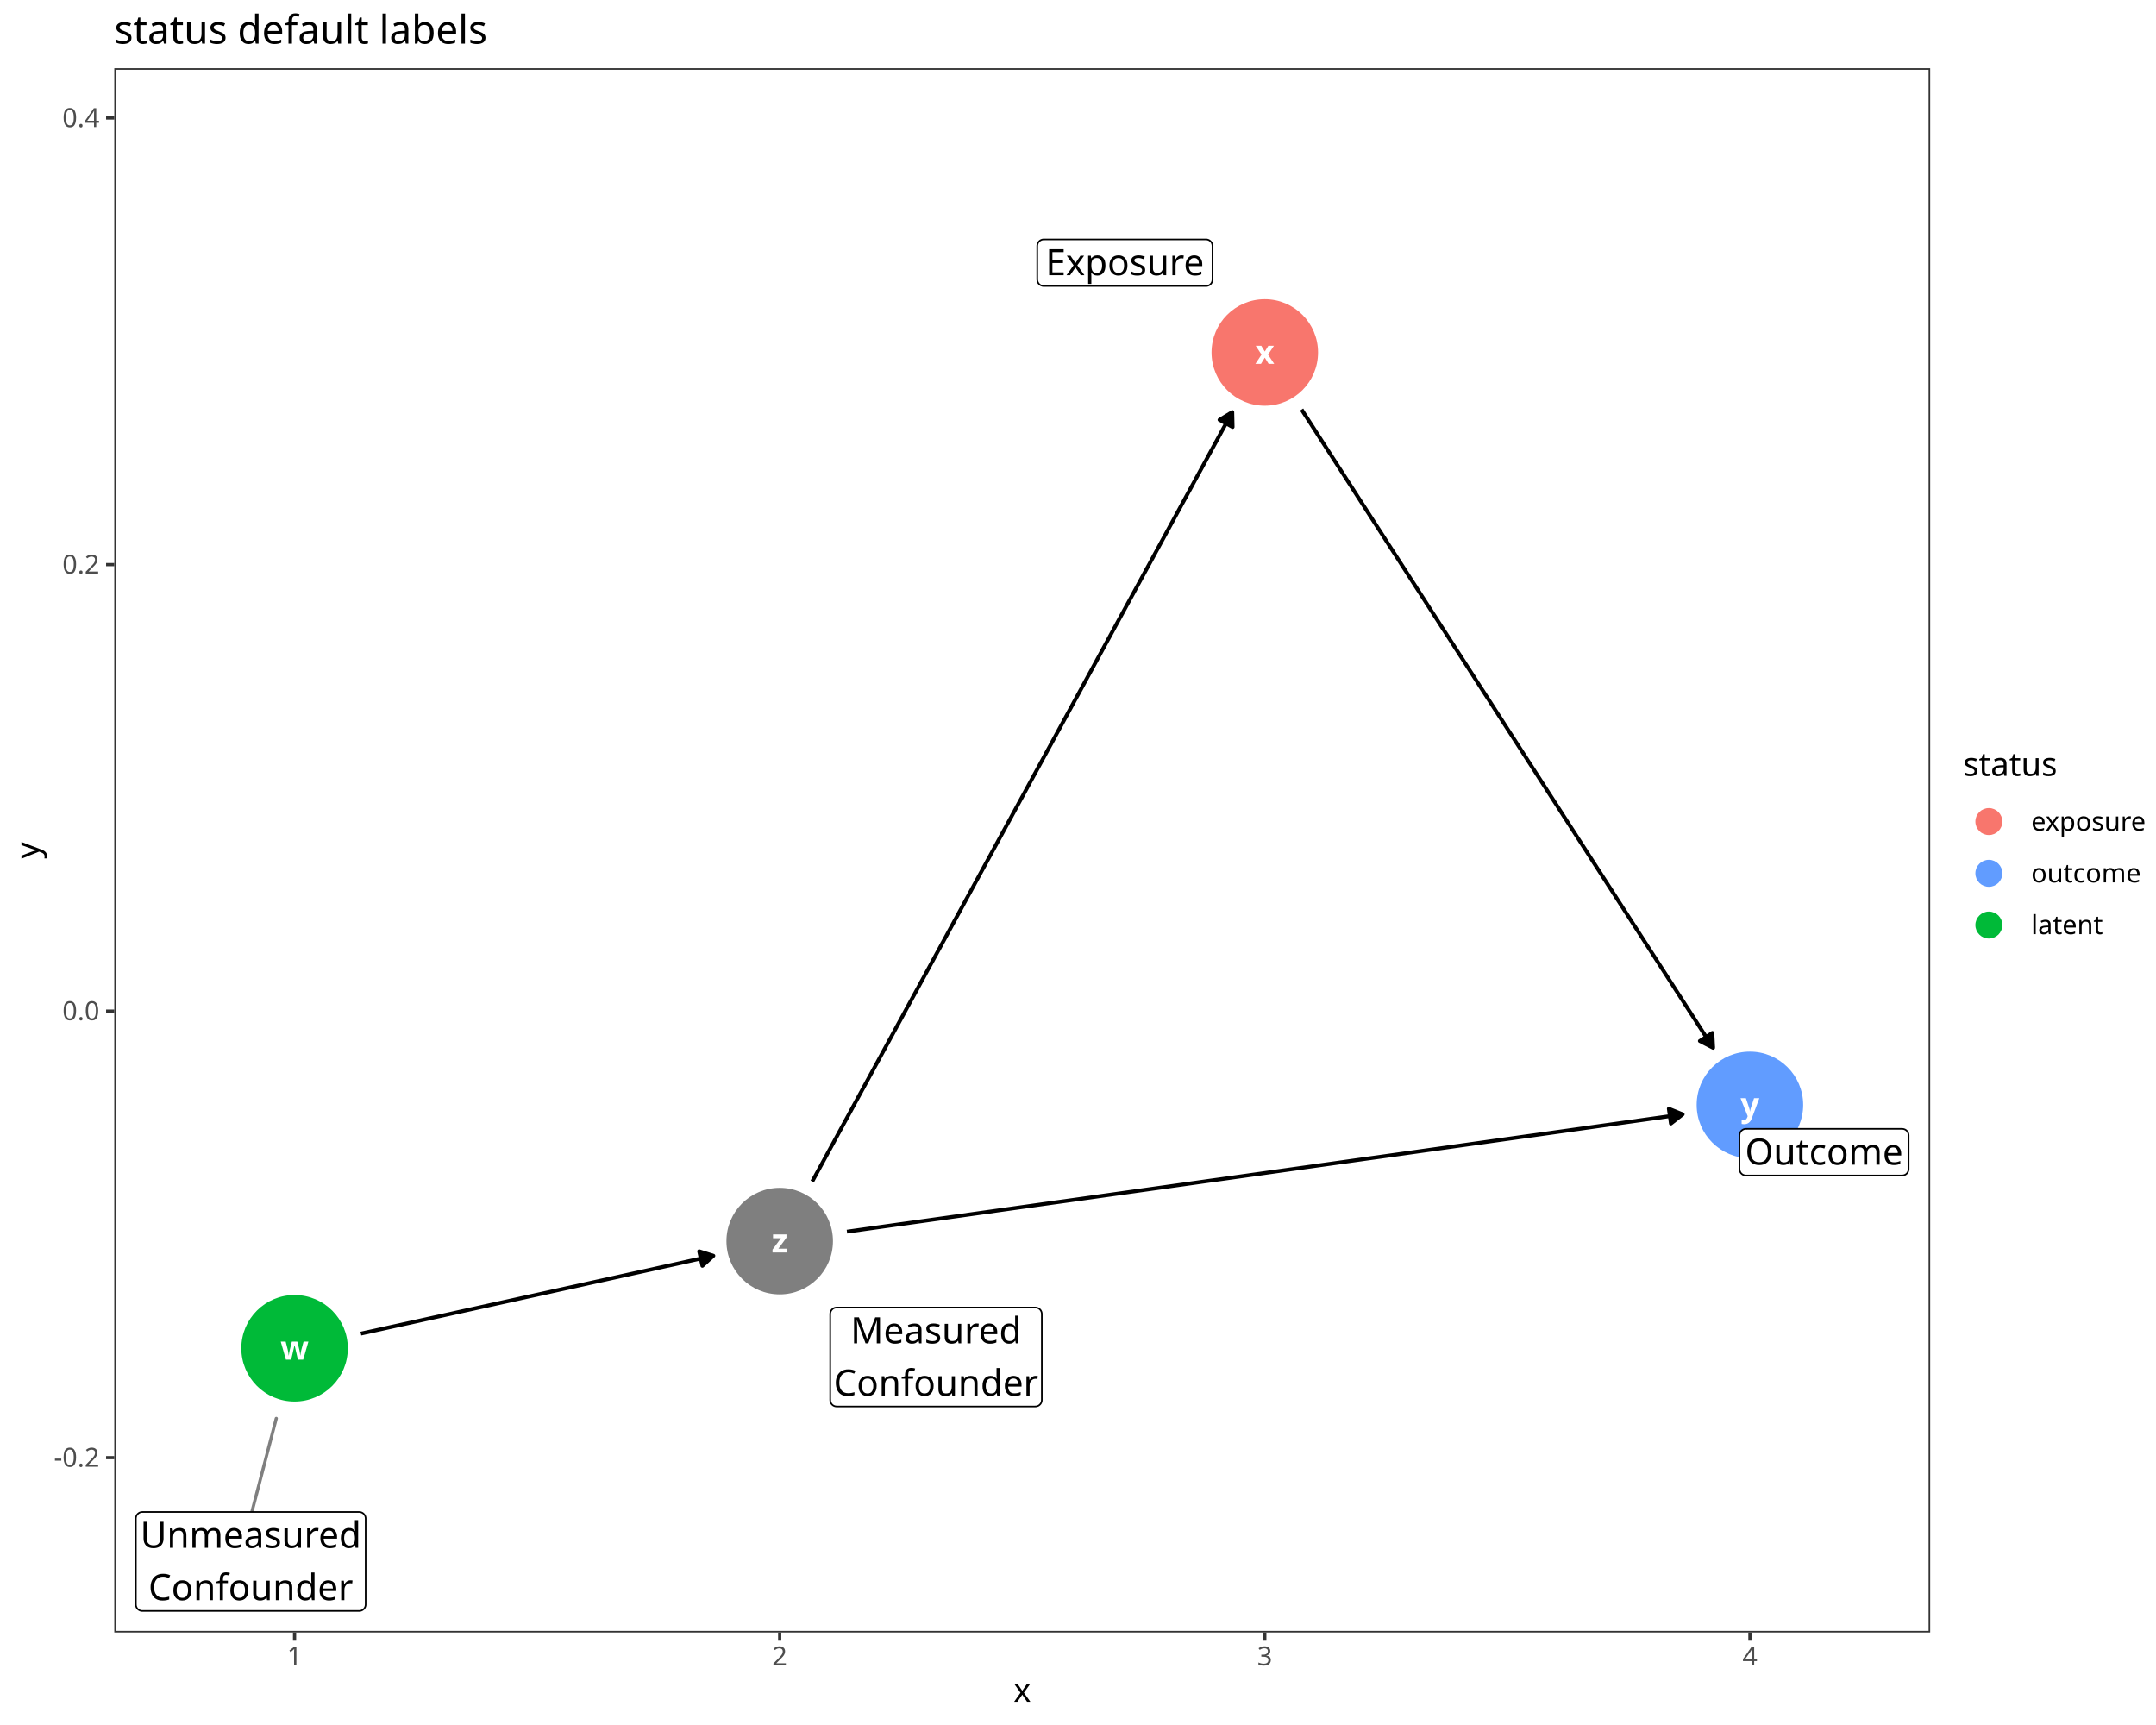
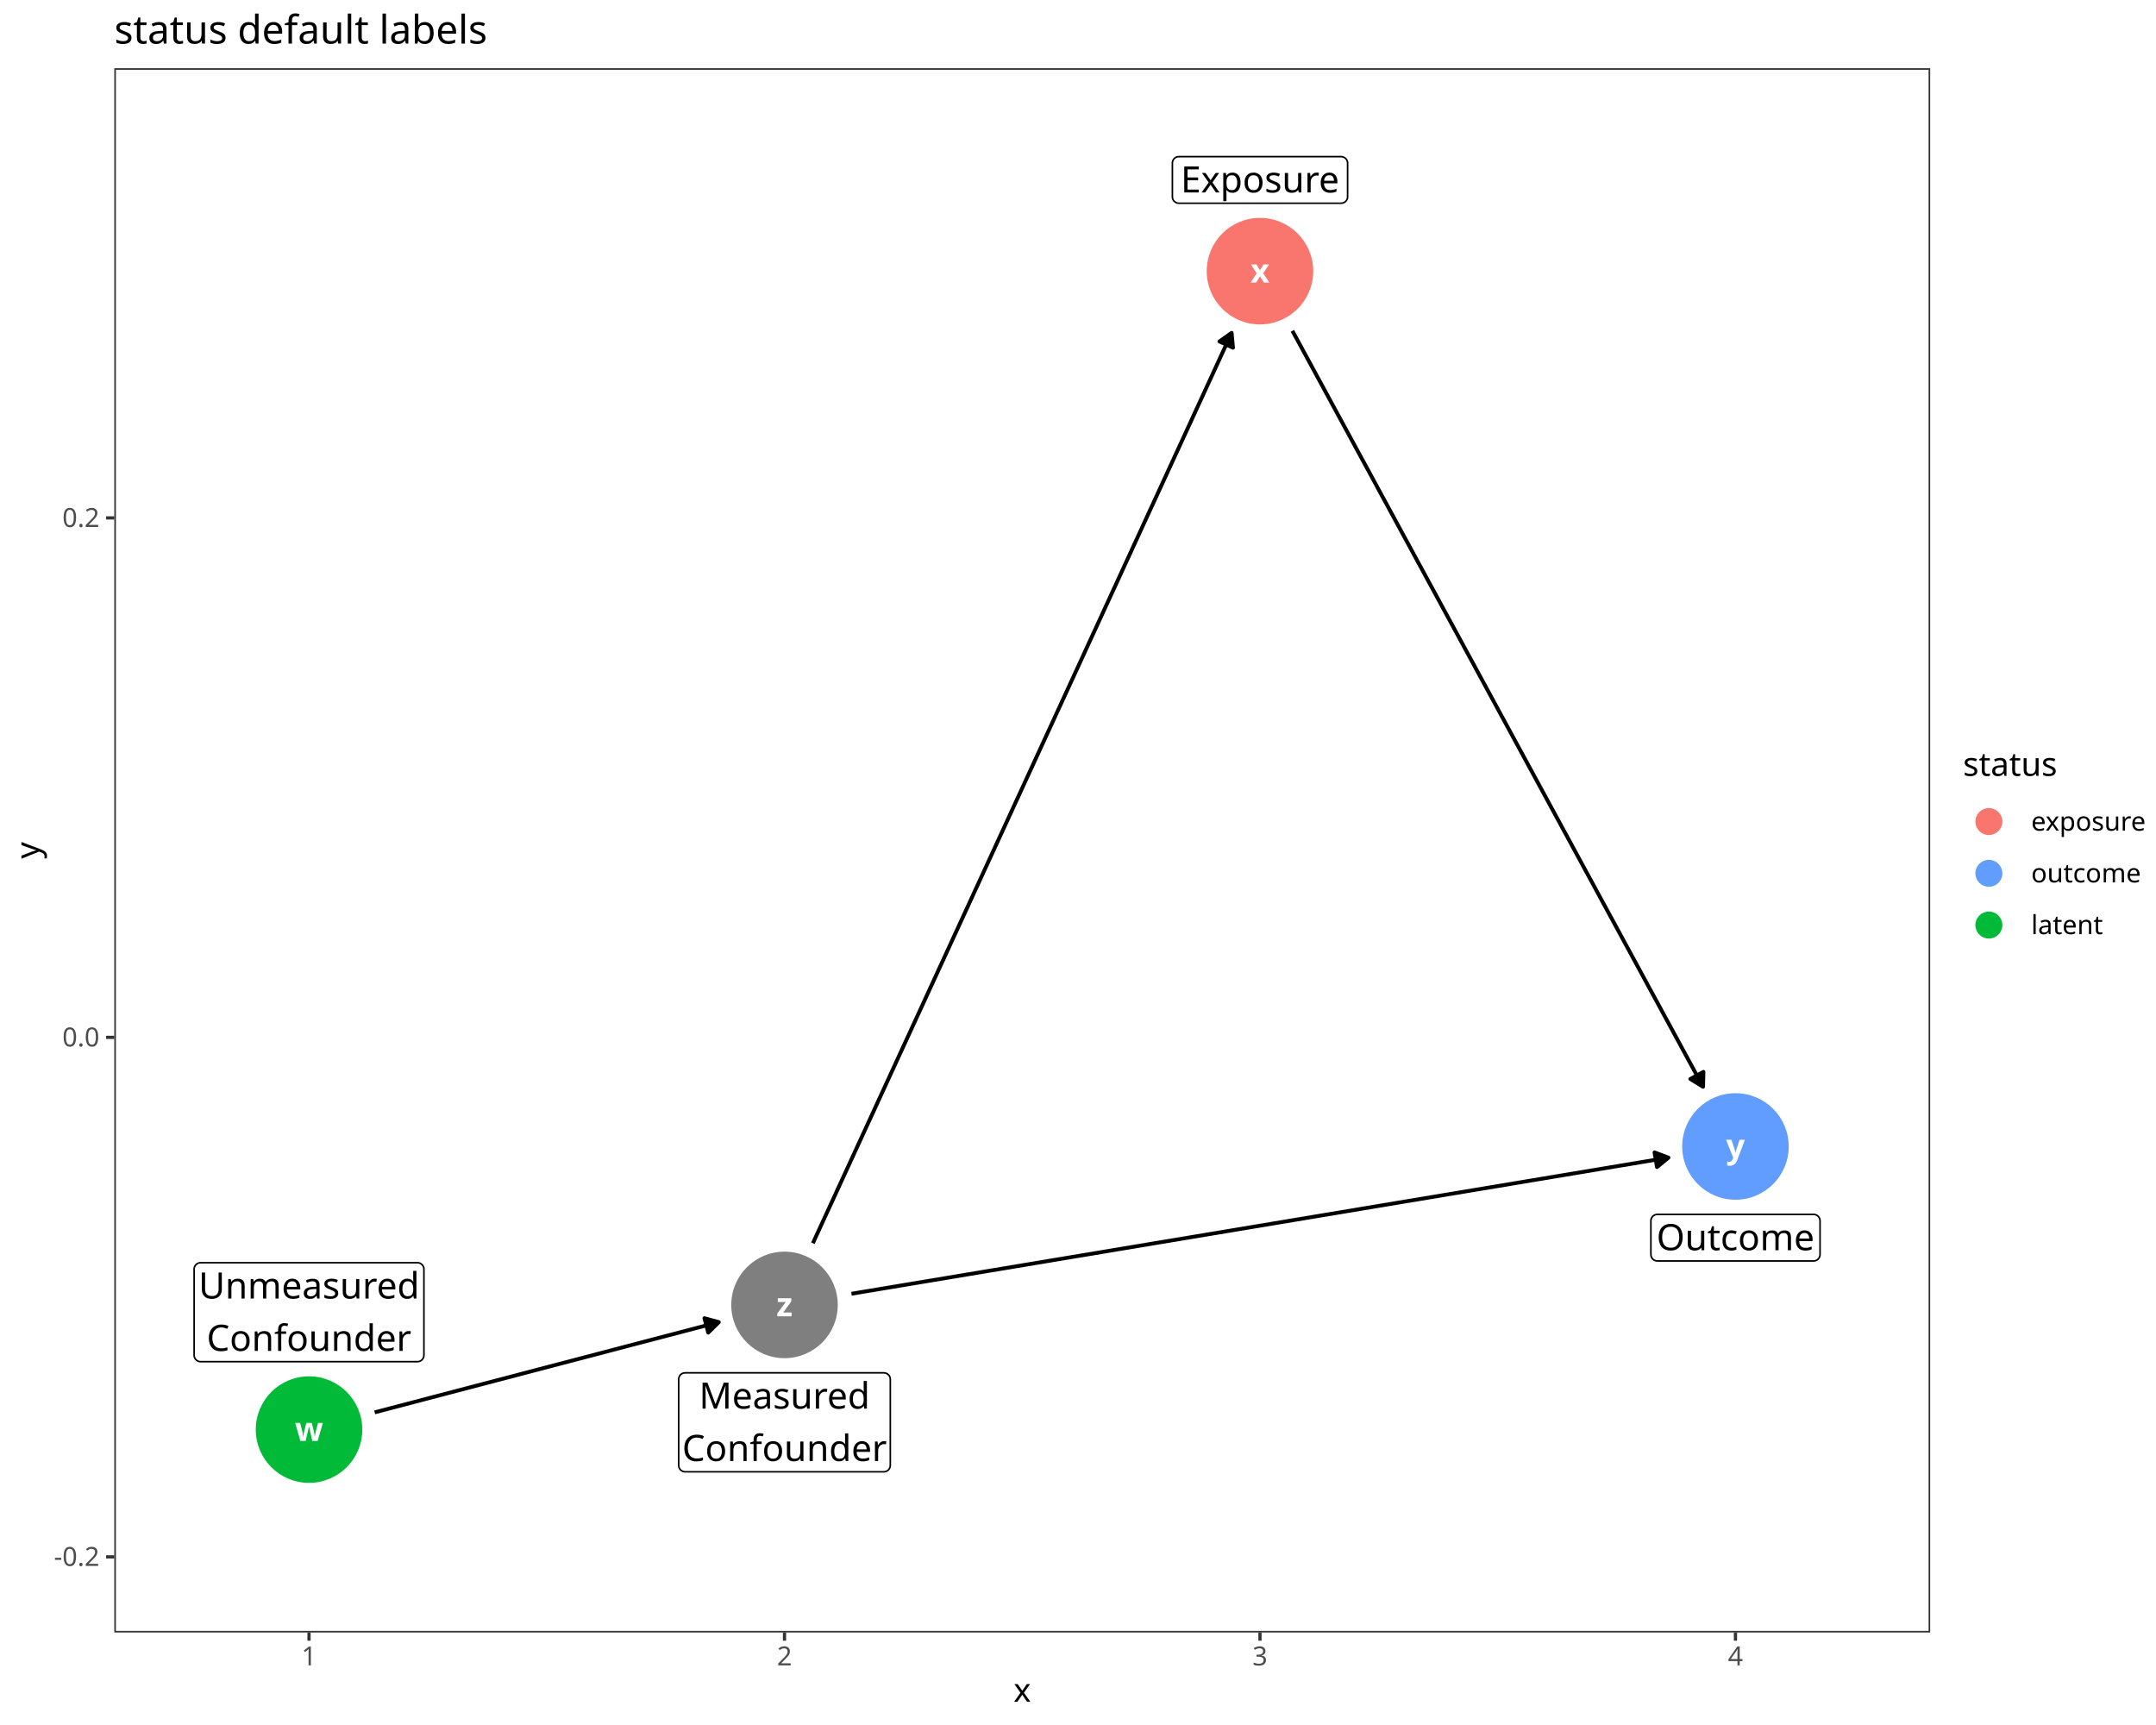
<svg xmlns="http://www.w3.org/2000/svg" class="svglite" data-engine-version="2.0" width="720.00pt" height="576.00pt" viewBox="0 0 720.00 576.00">
  <defs>
    <style type="text/css">
    .svglite line, .svglite polyline, .svglite polygon, .svglite path, .svglite rect, .svglite circle {
      fill: none;
      stroke: #000000;
      stroke-linecap: round;
      stroke-linejoin: round;
      stroke-miterlimit: 10.00;
    }
  </style>
  </defs>
  <rect width="100%" height="100%" style="stroke: none; fill: #FFFFFF;" />
  <defs>
    <clipPath id="cpMC4wMHw3MjAuMDB8MC4wMHw1NzYuMDA=">
      <rect x="0.00" y="0.00" width="720.00" height="576.00" />
    </clipPath>
  </defs>
  <g clip-path="url(#cpMC4wMHw3MjAuMDB8MC4wMHw1NzYuMDA=)">
    <rect x="0.00" y="0.00" width="720.00" height="576.00" style="stroke-width: 1.07; stroke: #FFFFFF; fill: #FFFFFF;" />
  </g>
  <defs>
    <clipPath id="cpMzguMTd8NjQ0LjU5fDIyLjc4fDU0NS4xMQ==">
      <rect x="38.17" y="22.78" width="606.42" height="522.33" />
    </clipPath>
  </defs>
  <g clip-path="url(#cpMzguMTd8NjQ0LjU5fDIyLjc4fDU0NS4xMQ==)">
    <rect x="38.17" y="22.78" width="606.42" height="522.33" style="stroke-width: 1.07; stroke: none; fill: #FFFFFF;" />
-     <circle cx="98.37" cy="450.20" r="17.43" style="stroke-width: 0.71; stroke: #00BA38; fill: #00BA38;" />
-     <circle cx="422.38" cy="117.69" r="17.43" style="stroke-width: 0.71; stroke: #F8766D; fill: #F8766D;" />
-     <circle cx="584.39" cy="368.94" r="17.43" style="stroke-width: 0.71; stroke: #619CFF; fill: #619CFF;" />
-     <circle cx="260.38" cy="414.42" r="17.43" style="stroke-width: 0.71; stroke: #7F7F7F; fill: #7F7F7F;" />
-     <polyline points="120.52,445.31 121.28,445.14 122.92,444.78 124.56,444.42 126.19,444.06 127.83,443.70 129.47,443.33 131.10,442.97 132.74,442.61 134.37,442.25 136.01,441.89 137.65,441.53 139.28,441.17 140.92,440.80 142.56,440.44 144.19,440.08 145.83,439.72 147.47,439.36 149.10,439.00 150.74,438.64 152.37,438.27 154.01,437.91 155.65,437.55 157.28,437.19 158.92,436.83 160.56,436.47 162.19,436.11 163.83,435.74 165.47,435.38 167.10,435.02 168.74,434.66 170.38,434.30 172.01,433.94 173.65,433.57 175.28,433.21 176.92,432.85 178.56,432.49 180.19,432.13 181.83,431.77 183.47,431.41 185.10,431.04 186.74,430.68 188.38,430.32 190.01,429.96 191.65,429.60 193.29,429.24 194.92,428.88 196.56,428.51 198.19,428.15 199.83,427.79 201.47,427.43 203.10,427.07 204.74,426.71 206.38,426.35 208.01,425.98 209.65,425.62 211.29,425.26 212.92,424.90 214.56,424.54 216.19,424.18 217.83,423.82 219.47,423.45 221.10,423.09 222.74,422.73 224.38,422.37 226.01,422.01 227.65,421.65 229.29,421.28 230.92,420.92 232.56,420.56 234.20,420.20 235.83,419.84 237.47,419.48 238.23,419.31 " style="stroke-width: 1.28; stroke-linecap: butt;" />
-     <polygon points="234.56,422.67 238.23,419.31 233.49,417.81 " style="stroke-width: 1.28; stroke-linecap: butt; fill: #000000;" />
-     <polyline points="434.67,136.75 435.47,138.00 437.11,140.53 438.75,143.07 440.38,145.61 442.02,148.15 443.66,150.69 445.29,153.22 446.93,155.76 448.57,158.30 450.20,160.84 451.84,163.37 453.47,165.91 455.11,168.45 456.75,170.99 458.38,173.53 460.02,176.06 461.66,178.60 463.29,181.14 464.93,183.68 466.57,186.21 468.20,188.75 469.84,191.29 471.47,193.83 473.11,196.37 474.75,198.90 476.38,201.44 478.02,203.98 479.66,206.52 481.29,209.06 482.93,211.59 484.57,214.13 486.20,216.67 487.84,219.21 489.48,221.74 491.11,224.28 492.75,226.82 494.38,229.36 496.02,231.90 497.66,234.43 499.29,236.97 500.93,239.51 502.57,242.05 504.20,244.59 505.84,247.12 507.48,249.66 509.11,252.20 510.75,254.74 512.39,257.27 514.02,259.81 515.66,262.35 517.29,264.89 518.93,267.43 520.57,269.96 522.20,272.50 523.84,275.04 525.48,277.58 527.11,280.11 528.75,282.65 530.39,285.19 532.02,287.73 533.66,290.27 535.29,292.80 536.93,295.34 538.57,297.88 540.20,300.42 541.84,302.96 543.48,305.49 545.11,308.03 546.75,310.57 548.39,313.11 550.02,315.64 551.66,318.18 553.30,320.72 554.93,323.26 556.57,325.80 558.20,328.33 559.84,330.87 561.48,333.41 563.11,335.95 564.75,338.49 566.39,341.02 568.02,343.56 569.66,346.10 571.30,348.64 572.10,349.88 " style="stroke-width: 1.28; stroke-linecap: butt;" />
-     <polygon points="567.67,347.60 572.10,349.88 571.85,344.91 " style="stroke-width: 1.28; stroke-linecap: butt; fill: #000000;" />
-     <polyline points="271.25,394.51 271.83,393.44 273.47,390.44 275.11,387.44 276.74,384.44 278.38,381.45 280.01,378.45 281.65,375.45 283.29,372.46 284.92,369.46 286.56,366.46 288.20,363.46 289.83,360.47 291.47,357.47 293.11,354.47 294.74,351.48 296.38,348.48 298.02,345.48 299.65,342.48 301.29,339.49 302.92,336.49 304.56,333.49 306.20,330.50 307.83,327.50 309.47,324.50 311.11,321.50 312.74,318.51 314.38,315.51 316.02,312.51 317.65,309.51 319.29,306.52 320.93,303.52 322.56,300.52 324.20,297.53 325.83,294.53 327.47,291.53 329.11,288.53 330.74,285.54 332.38,282.54 334.02,279.54 335.65,276.55 337.29,273.55 338.93,270.55 340.56,267.55 342.20,264.56 343.83,261.56 345.47,258.56 347.11,255.56 348.74,252.57 350.38,249.57 352.02,246.57 353.65,243.58 355.29,240.58 356.93,237.58 358.56,234.58 360.20,231.59 361.84,228.59 363.47,225.59 365.11,222.60 366.74,219.60 368.38,216.60 370.02,213.60 371.65,210.61 373.29,207.61 374.93,204.61 376.56,201.62 378.20,198.62 379.84,195.62 381.47,192.62 383.11,189.63 384.75,186.63 386.38,183.63 388.02,180.63 389.65,177.64 391.29,174.64 392.93,171.64 394.56,168.65 396.20,165.65 397.84,162.65 399.47,159.65 401.11,156.66 402.75,153.66 404.38,150.66 406.02,147.67 407.65,144.67 409.29,141.67 410.93,138.67 411.52,137.60 " style="stroke-width: 1.28; stroke-linecap: butt;" />
-     <polygon points="411.63,142.58 411.52,137.60 407.26,140.19 " style="stroke-width: 1.28; stroke-linecap: butt; fill: #000000;" />
-     <polyline points="282.84,411.26 283.29,411.20 286.56,410.74 289.83,410.28 293.11,409.82 296.38,409.36 299.65,408.90 302.92,408.45 306.20,407.99 309.47,407.53 312.74,407.07 316.02,406.61 319.29,406.15 322.56,405.69 325.83,405.23 329.11,404.77 332.38,404.31 335.65,403.85 338.93,403.39 342.20,402.93 345.47,402.47 348.74,402.01 352.02,401.55 355.29,401.10 358.56,400.64 361.84,400.18 365.11,399.72 368.38,399.26 371.65,398.80 374.93,398.34 378.20,397.88 381.47,397.42 384.75,396.96 388.02,396.50 391.29,396.04 394.56,395.58 397.84,395.12 401.11,394.66 404.38,394.20 407.65,393.75 410.93,393.29 414.20,392.83 417.47,392.37 420.75,391.91 424.02,391.45 427.29,390.99 430.56,390.53 433.84,390.07 437.11,389.61 440.38,389.15 443.66,388.69 446.93,388.23 450.20,387.77 453.47,387.31 456.75,386.85 460.02,386.40 463.29,385.94 466.57,385.48 469.84,385.02 473.11,384.56 476.38,384.10 479.66,383.64 482.93,383.18 486.20,382.72 489.48,382.26 492.75,381.80 496.02,381.34 499.29,380.88 502.57,380.42 505.84,379.96 509.11,379.50 512.39,379.05 515.66,378.59 518.93,378.13 522.20,377.67 525.48,377.21 528.75,376.75 532.02,376.29 535.29,375.83 538.57,375.37 541.84,374.91 545.11,374.45 548.39,373.99 551.66,373.53 554.93,373.07 558.20,372.61 561.48,372.15 561.93,372.09 " style="stroke-width: 1.28; stroke-linecap: butt;" />
-     <polygon points="558.00,375.16 561.93,372.09 557.31,370.22 " style="stroke-width: 1.28; stroke-linecap: butt; fill: #000000;" />
-     <text x="98.37" y="454.00" text-anchor="middle" style="font-size: 11.04px; font-weight: bold; fill: #FFFFFF; font-family: sans;" textLength="7.98px" lengthAdjust="spacingAndGlyphs">w</text>
-     <text x="422.38" y="121.49" text-anchor="middle" style="font-size: 11.04px; font-weight: bold; fill: #FFFFFF; font-family: sans;" textLength="5.52px" lengthAdjust="spacingAndGlyphs">x</text>
-     <text x="584.39" y="372.74" text-anchor="middle" style="font-size: 11.04px; font-weight: bold; fill: #FFFFFF; font-family: sans;" textLength="5.52px" lengthAdjust="spacingAndGlyphs">y</text>
-     <text x="260.38" y="418.22" text-anchor="middle" style="font-size: 11.04px; font-weight: bold; fill: #FFFFFF; font-family: sans;" textLength="5.52px" lengthAdjust="spacingAndGlyphs">z</text>
-     <line x1="84.11" y1="504.87" x2="92.26" y2="473.63" style="stroke-width: 1.07; stroke: #7F7F7F;" />
-     <polygon points="47.53,537.91 119.95,537.91 119.86,537.91 120.21,537.90 120.55,537.83 120.87,537.70 121.17,537.53 121.44,537.31 121.67,537.05 121.86,536.76 122.00,536.44 122.08,536.10 122.11,535.75 122.11,535.75 122.11,507.03 122.11,507.03 122.08,506.68 122.00,506.34 121.86,506.02 121.67,505.73 121.44,505.47 121.17,505.25 120.87,505.08 120.55,504.95 120.21,504.88 119.95,504.87 47.53,504.87 47.79,504.88 47.44,504.87 47.10,504.91 46.76,505.01 46.45,505.16 46.16,505.36 45.91,505.60 45.70,505.87 45.54,506.18 45.43,506.51 45.38,506.85 45.37,507.03 45.37,535.75 45.38,535.58 45.38,535.93 45.43,536.27 45.54,536.60 45.70,536.91 45.91,537.18 46.16,537.43 46.45,537.62 46.76,537.77 47.10,537.87 47.44,537.91 " style="stroke-width: 0.53; fill: #FFFFFF;" />
-     <text x="83.74" y="516.83" text-anchor="middle" style="font-size: 12.14px; font-family: sans;" textLength="69.54px" lengthAdjust="spacingAndGlyphs">Unmeasured</text>
-     <text x="83.74" y="534.31" text-anchor="middle" style="font-size: 12.14px; font-family: sans;" textLength="63.47px" lengthAdjust="spacingAndGlyphs">Confounder</text>
-     <polygon points="348.55,95.49 402.75,95.49 402.66,95.49 403.01,95.48 403.35,95.41 403.68,95.29 403.98,95.11 404.25,94.89 404.48,94.63 404.66,94.34 404.80,94.02 404.88,93.68 404.91,93.33 404.91,93.33 404.91,82.10 404.91,82.10 404.88,81.75 404.80,81.41 404.66,81.09 404.48,80.80 404.25,80.54 403.98,80.32 403.68,80.14 403.35,80.02 403.01,79.95 402.75,79.94 348.55,79.94 348.81,79.95 348.47,79.94 348.12,79.98 347.79,80.08 347.47,80.23 347.19,80.42 346.94,80.66 346.73,80.94 346.57,81.25 346.46,81.58 346.40,81.92 346.39,82.10 346.39,93.33 346.40,93.16 346.40,93.51 346.46,93.85 346.57,94.18 346.73,94.49 346.94,94.77 347.19,95.01 347.47,95.20 347.79,95.35 348.12,95.45 348.47,95.49 " style="stroke-width: 0.53; fill: #FFFFFF;" />
-     <text x="375.65" y="91.89" text-anchor="middle" style="font-size: 12.14px; font-family: sans;" textLength="51.32px" lengthAdjust="spacingAndGlyphs">Exposure</text>
-     <polygon points="583.07,392.50 635.23,392.50 635.14,392.50 635.49,392.48 635.83,392.41 636.16,392.29 636.46,392.12 636.73,391.90 636.96,391.64 637.14,391.34 637.28,391.02 637.36,390.68 637.39,390.34 637.39,390.34 637.39,379.10 637.39,379.10 637.36,378.75 637.28,378.42 637.14,378.10 636.96,377.80 636.73,377.54 636.46,377.32 636.16,377.15 635.83,377.03 635.49,376.96 635.23,376.94 583.07,376.94 583.33,376.96 582.98,376.94 582.64,376.98 582.30,377.08 581.99,377.23 581.70,377.43 581.45,377.67 581.24,377.95 581.08,378.25 580.97,378.58 580.92,378.93 580.91,379.10 580.91,390.34 580.92,390.16 580.92,390.51 580.97,390.85 581.08,391.18 581.24,391.49 581.45,391.77 581.70,392.01 581.99,392.21 582.30,392.36 582.64,392.45 582.98,392.50 " style="stroke-width: 0.53; fill: #FFFFFF;" />
-     <text x="609.15" y="388.90" text-anchor="middle" style="font-size: 12.14px; font-family: sans;" textLength="49.28px" lengthAdjust="spacingAndGlyphs">Outcome</text>
-     <polygon points="279.41,469.64 345.76,469.64 345.67,469.63 346.02,469.62 346.36,469.55 346.68,469.43 346.99,469.25 347.25,469.03 347.49,468.77 347.67,468.48 347.81,468.16 347.89,467.82 347.92,467.48 347.92,467.48 347.92,438.75 347.92,438.75 347.89,438.41 347.81,438.07 347.67,437.75 347.49,437.45 347.25,437.19 346.99,436.97 346.68,436.80 346.36,436.68 346.02,436.61 345.76,436.59 279.41,436.59 279.67,436.61 279.32,436.59 278.98,436.64 278.64,436.73 278.33,436.88 278.04,437.08 277.79,437.32 277.58,437.60 277.42,437.91 277.31,438.24 277.26,438.58 277.25,438.75 277.25,467.48 277.26,467.30 277.26,467.65 277.31,467.99 277.42,468.32 277.58,468.63 277.79,468.91 278.04,469.15 278.33,469.35 278.64,469.50 278.98,469.59 279.32,469.63 " style="stroke-width: 0.53; fill: #FFFFFF;" />
-     <text x="312.58" y="448.55" text-anchor="middle" style="font-size: 12.14px; font-family: sans;" textLength="54.01px" lengthAdjust="spacingAndGlyphs">Measured</text>
-     <text x="312.58" y="466.04" text-anchor="middle" style="font-size: 12.14px; font-family: sans;" textLength="63.47px" lengthAdjust="spacingAndGlyphs">Confounder</text>
+     <circle cx="103.20" cy="477.36" r="17.43" style="stroke-width: 0.71; stroke: #00BA38; fill: #00BA38;" />
+     <circle cx="420.77" cy="90.54" r="17.43" style="stroke-width: 0.71; stroke: #F8766D; fill: #F8766D;" />
+     <circle cx="579.56" cy="382.82" r="17.43" style="stroke-width: 0.71; stroke: #619CFF; fill: #619CFF;" />
+     <circle cx="261.99" cy="435.73" r="17.43" style="stroke-width: 0.71; stroke: #7F7F7F; fill: #7F7F7F;" />
+     <polyline points="125.13,471.61 125.65,471.47 127.26,471.05 128.86,470.63 130.46,470.21 132.07,469.79 133.67,469.37 135.28,468.95 136.88,468.53 138.48,468.11 140.09,467.69 141.69,467.26 143.30,466.84 144.90,466.42 146.50,466.00 148.11,465.58 149.71,465.16 151.31,464.74 152.92,464.32 154.52,463.90 156.13,463.48 157.73,463.06 159.33,462.64 160.94,462.22 162.54,461.80 164.15,461.38 165.75,460.96 167.35,460.54 168.96,460.12 170.56,459.70 172.17,459.28 173.77,458.85 175.37,458.43 176.98,458.01 178.58,457.59 180.19,457.17 181.79,456.75 183.39,456.33 185.00,455.91 186.60,455.49 188.21,455.07 189.81,454.65 191.41,454.23 193.02,453.81 194.62,453.39 196.22,452.97 197.83,452.55 199.43,452.13 201.04,451.71 202.64,451.29 204.24,450.86 205.85,450.44 207.45,450.02 209.06,449.60 210.66,449.18 212.26,448.76 213.87,448.34 215.47,447.92 217.08,447.50 218.68,447.08 220.28,446.66 221.89,446.24 223.49,445.82 225.10,445.40 226.70,444.98 228.30,444.56 229.91,444.14 231.51,443.72 233.12,443.30 234.72,442.88 236.32,442.45 237.93,442.03 239.53,441.61 240.05,441.48 " style="stroke-width: 1.28; stroke-linecap: butt;" />
+     <polygon points="236.51,444.98 240.05,441.48 235.25,440.16 " style="stroke-width: 1.28; stroke-linecap: butt; fill: #000000;" />
+     <polyline points="431.60,110.47 432.00,111.21 433.61,114.16 435.21,117.11 436.81,120.06 438.42,123.01 440.02,125.97 441.63,128.92 443.23,131.87 444.83,134.82 446.44,137.78 448.04,140.73 449.65,143.68 451.25,146.63 452.85,149.59 454.46,152.54 456.06,155.49 457.67,158.44 459.27,161.39 460.87,164.35 462.48,167.30 464.08,170.25 465.68,173.20 467.29,176.16 468.89,179.11 470.50,182.06 472.10,185.01 473.70,187.97 475.31,190.92 476.91,193.87 478.52,196.82 480.12,199.78 481.72,202.73 483.33,205.68 484.93,208.63 486.54,211.58 488.14,214.54 489.74,217.49 491.35,220.44 492.95,223.39 494.56,226.35 496.16,229.30 497.76,232.25 499.37,235.20 500.97,238.16 502.58,241.11 504.18,244.06 505.78,247.01 507.39,249.97 508.99,252.92 510.59,255.87 512.20,258.82 513.80,261.77 515.41,264.73 517.01,267.68 518.61,270.63 520.22,273.58 521.82,276.54 523.43,279.49 525.03,282.44 526.63,285.39 528.24,288.35 529.84,291.30 531.45,294.25 533.05,297.20 534.65,300.16 536.26,303.11 537.86,306.06 539.47,309.01 541.07,311.96 542.67,314.92 544.28,317.87 545.88,320.82 547.49,323.77 549.09,326.73 550.69,329.68 552.30,332.63 553.90,335.58 555.50,338.54 557.11,341.49 558.71,344.44 560.32,347.39 561.92,350.35 563.52,353.30 565.13,356.25 566.73,359.20 568.34,362.15 568.74,362.89 " style="stroke-width: 1.28; stroke-linecap: butt;" />
+     <polygon points="564.49,360.29 568.74,362.89 568.87,357.91 " style="stroke-width: 1.28; stroke-linecap: butt; fill: #000000;" />
+     <polyline points="271.46,415.12 271.61,414.81 273.21,411.32 274.82,407.83 276.42,404.35 278.03,400.86 279.63,397.37 281.23,393.89 282.84,390.40 284.44,386.91 286.04,383.43 287.65,379.94 289.25,376.45 290.86,372.97 292.46,369.48 294.06,365.99 295.67,362.50 297.27,359.02 298.88,355.53 300.48,352.04 302.08,348.56 303.69,345.07 305.29,341.58 306.90,338.10 308.50,334.61 310.10,331.12 311.71,327.64 313.31,324.15 314.92,320.66 316.52,317.18 318.12,313.69 319.73,310.20 321.33,306.72 322.94,303.23 324.54,299.74 326.14,296.26 327.75,292.77 329.35,289.28 330.95,285.80 332.56,282.31 334.16,278.82 335.77,275.34 337.37,271.85 338.97,268.36 340.58,264.88 342.18,261.39 343.79,257.90 345.39,254.42 346.99,250.93 348.60,247.44 350.20,243.96 351.81,240.47 353.41,236.98 355.01,233.50 356.62,230.01 358.22,226.52 359.83,223.04 361.43,219.55 363.03,216.06 364.64,212.57 366.24,209.09 367.85,205.60 369.45,202.11 371.05,198.63 372.66,195.14 374.26,191.65 375.86,188.17 377.47,184.68 379.07,181.19 380.68,177.71 382.28,174.22 383.88,170.73 385.49,167.25 387.09,163.76 388.70,160.27 390.30,156.79 391.90,153.30 393.51,149.81 395.11,146.33 396.72,142.84 398.32,139.35 399.92,135.87 401.53,132.38 403.13,128.89 404.74,125.41 406.34,121.92 407.94,118.43 409.55,114.95 411.15,111.46 411.30,111.14 " style="stroke-width: 1.28; stroke-linecap: butt;" />
+     <polygon points="411.76,116.10 411.30,111.14 407.23,114.02 " style="stroke-width: 1.28; stroke-linecap: butt; fill: #000000;" />
+     <polyline points="284.35,432.00 284.44,431.99 287.65,431.45 290.86,430.92 294.06,430.38 297.27,429.85 300.48,429.31 303.69,428.78 306.90,428.24 310.10,427.71 313.31,427.18 316.52,426.64 319.73,426.11 322.94,425.57 326.14,425.04 329.35,424.50 332.56,423.97 335.77,423.44 338.97,422.90 342.18,422.37 345.39,421.83 348.60,421.30 351.81,420.76 355.01,420.23 358.22,419.69 361.43,419.16 364.64,418.63 367.85,418.09 371.05,417.56 374.26,417.02 377.47,416.49 380.68,415.95 383.88,415.42 387.09,414.88 390.30,414.35 393.51,413.82 396.72,413.28 399.92,412.75 403.13,412.21 406.34,411.68 409.55,411.14 412.76,410.61 415.96,410.08 419.17,409.54 422.38,409.01 425.59,408.47 428.79,407.94 432.00,407.40 435.21,406.87 438.42,406.33 441.63,405.80 444.83,405.27 448.04,404.73 451.25,404.20 454.46,403.66 457.67,403.13 460.87,402.59 464.08,402.06 467.29,401.52 470.50,400.99 473.70,400.46 476.91,399.92 480.12,399.39 483.33,398.85 486.54,398.32 489.74,397.78 492.95,397.25 496.16,396.72 499.37,396.18 502.58,395.65 505.78,395.11 508.99,394.58 512.20,394.04 515.41,393.51 518.61,392.97 521.82,392.44 525.03,391.91 528.24,391.37 531.45,390.84 534.65,390.30 537.86,389.77 541.07,389.23 544.28,388.70 547.49,388.16 550.69,387.63 553.90,387.10 557.11,386.56 557.19,386.55 " style="stroke-width: 1.28; stroke-linecap: butt;" />
+     <polygon points="553.35,389.71 557.19,386.55 552.53,384.80 " style="stroke-width: 1.28; stroke-linecap: butt; fill: #000000;" />
+     <text x="103.20" y="481.16" text-anchor="middle" style="font-size: 11.04px; font-weight: bold; fill: #FFFFFF; font-family: sans;" textLength="7.98px" lengthAdjust="spacingAndGlyphs">w</text>
+     <text x="420.77" y="94.34" text-anchor="middle" style="font-size: 11.04px; font-weight: bold; fill: #FFFFFF; font-family: sans;" textLength="5.52px" lengthAdjust="spacingAndGlyphs">x</text>
+     <text x="579.56" y="386.62" text-anchor="middle" style="font-size: 11.04px; font-weight: bold; fill: #FFFFFF; font-family: sans;" textLength="5.52px" lengthAdjust="spacingAndGlyphs">y</text>
+     <text x="261.99" y="439.53" text-anchor="middle" style="font-size: 11.04px; font-weight: bold; fill: #FFFFFF; font-family: sans;" textLength="5.52px" lengthAdjust="spacingAndGlyphs">z</text>
+     <polygon points="66.99,454.68 139.41,454.68 139.32,454.68 139.67,454.66 140.01,454.59 140.33,454.47 140.63,454.30 140.90,454.08 141.13,453.82 141.32,453.52 141.46,453.20 141.54,452.87 141.57,452.52 141.57,452.52 141.57,423.80 141.57,423.80 141.54,423.45 141.46,423.11 141.32,422.79 141.13,422.50 140.90,422.24 140.63,422.02 140.33,421.84 140.01,421.72 139.67,421.65 139.41,421.64 66.99,421.64 67.25,421.65 66.90,421.64 66.56,421.68 66.22,421.78 65.91,421.93 65.62,422.12 65.37,422.36 65.16,422.64 65.00,422.95 64.89,423.28 64.83,423.62 64.83,423.80 64.83,452.52 64.83,452.35 64.83,452.69 64.89,453.04 65.00,453.37 65.16,453.67 65.37,453.95 65.62,454.19 65.91,454.39 66.22,454.54 66.56,454.64 66.90,454.68 " style="stroke-width: 0.53; fill: #FFFFFF;" />
+     <polygon points="393.68,67.86 447.87,67.86 447.79,67.86 448.13,67.85 448.47,67.78 448.80,67.65 449.10,67.48 449.37,67.26 449.60,67.00 449.79,66.71 449.92,66.39 450.01,66.05 450.03,65.70 450.03,65.70 450.03,54.46 450.03,54.46 450.01,54.12 449.92,53.78 449.79,53.46 449.60,53.17 449.37,52.91 449.10,52.69 448.80,52.51 448.47,52.39 448.13,52.32 447.87,52.30 393.68,52.30 393.94,52.32 393.59,52.31 393.24,52.35 392.91,52.44 392.60,52.59 392.31,52.79 392.06,53.03 391.85,53.31 391.69,53.62 391.58,53.95 391.52,54.29 391.52,54.46 391.52,65.70 391.52,65.53 391.52,65.88 391.58,66.22 391.69,66.55 391.85,66.86 392.06,67.13 392.31,67.37 392.60,67.57 392.91,67.72 393.24,67.82 393.59,67.86 " style="stroke-width: 0.53; fill: #FFFFFF;" />
+     <polygon points="553.48,421.06 605.65,421.06 605.56,421.05 605.91,421.04 606.25,420.97 606.57,420.85 606.87,420.67 607.14,420.45 607.37,420.19 607.56,419.90 607.69,419.58 607.78,419.24 607.81,418.90 607.81,418.90 607.81,407.66 607.81,407.66 607.78,407.31 607.69,406.97 607.56,406.65 607.37,406.36 607.14,406.10 606.87,405.88 606.57,405.71 606.25,405.58 605.91,405.51 605.65,405.50 553.48,405.50 553.74,405.51 553.39,405.50 553.05,405.54 552.72,405.64 552.40,405.79 552.12,405.98 551.86,406.23 551.66,406.50 551.49,406.81 551.38,407.14 551.33,407.48 551.32,407.66 551.32,418.90 551.33,418.72 551.33,419.07 551.38,419.41 551.49,419.74 551.66,420.05 551.86,420.33 552.12,420.57 552.40,420.77 552.72,420.91 553.05,421.01 553.39,421.05 " style="stroke-width: 0.53; fill: #FFFFFF;" />
+     <polygon points="228.81,491.45 295.16,491.45 295.07,491.45 295.42,491.43 295.76,491.36 296.09,491.24 296.39,491.07 296.66,490.85 296.89,490.59 297.07,490.29 297.21,489.97 297.29,489.63 297.32,489.29 297.32,489.29 297.32,460.56 297.32,460.56 297.29,460.22 297.21,459.88 297.07,459.56 296.89,459.27 296.66,459.01 296.39,458.79 296.09,458.61 295.76,458.49 295.42,458.42 295.16,458.40 228.81,458.40 229.07,458.42 228.72,458.41 228.38,458.45 228.04,458.54 227.73,458.69 227.44,458.89 227.19,459.13 226.99,459.41 226.82,459.72 226.71,460.05 226.66,460.39 226.65,460.56 226.65,489.29 226.66,489.11 226.66,489.46 226.71,489.80 226.82,490.13 226.99,490.44 227.19,490.72 227.44,490.96 227.73,491.16 228.04,491.31 228.38,491.40 228.72,491.45 " style="stroke-width: 0.53; fill: #FFFFFF;" />
+     <text x="103.20" y="433.59" text-anchor="middle" style="font-size: 12.14px; font-family: sans;" textLength="69.54px" lengthAdjust="spacingAndGlyphs">Unmeasured</text>
+     <text x="103.20" y="451.08" text-anchor="middle" style="font-size: 12.14px; font-family: sans;" textLength="63.47px" lengthAdjust="spacingAndGlyphs">Confounder</text>
+     <text x="420.77" y="64.26" text-anchor="middle" style="font-size: 12.14px; font-family: sans;" textLength="51.32px" lengthAdjust="spacingAndGlyphs">Exposure</text>
+     <text x="579.56" y="417.46" text-anchor="middle" style="font-size: 12.14px; font-family: sans;" textLength="49.28px" lengthAdjust="spacingAndGlyphs">Outcome</text>
+     <text x="261.99" y="470.36" text-anchor="middle" style="font-size: 12.14px; font-family: sans;" textLength="54.01px" lengthAdjust="spacingAndGlyphs">Measured</text>
+     <text x="261.99" y="487.85" text-anchor="middle" style="font-size: 12.14px; font-family: sans;" textLength="63.47px" lengthAdjust="spacingAndGlyphs">Confounder</text>
    <rect x="38.17" y="22.78" width="606.42" height="522.33" style="stroke-width: 1.07; stroke: #333333;" />
  </g>
  <g clip-path="url(#cpMC4wMHw3MjAuMDB8MC4wMHw1NzYuMDA=)">
-     <text x="33.24" y="489.76" text-anchor="end" style="font-size: 8.80px; fill: #4D4D4D; font-family: sans;" textLength="15.16px" lengthAdjust="spacingAndGlyphs">-0.2</text>
-     <text x="33.24" y="340.65" text-anchor="end" style="font-size: 8.80px; fill: #4D4D4D; font-family: sans;" textLength="12.23px" lengthAdjust="spacingAndGlyphs">0.0</text>
-     <text x="33.24" y="191.55" text-anchor="end" style="font-size: 8.80px; fill: #4D4D4D; font-family: sans;" textLength="12.23px" lengthAdjust="spacingAndGlyphs">0.2</text>
-     <text x="33.24" y="42.44" text-anchor="end" style="font-size: 8.80px; fill: #4D4D4D; font-family: sans;" textLength="12.23px" lengthAdjust="spacingAndGlyphs">0.4</text>
-     <polyline points="35.43,486.73 38.17,486.73 " style="stroke-width: 1.07; stroke: #333333; stroke-linecap: butt;" />
-     <polyline points="35.43,337.63 38.17,337.63 " style="stroke-width: 1.07; stroke: #333333; stroke-linecap: butt;" />
-     <polyline points="35.43,188.52 38.17,188.52 " style="stroke-width: 1.07; stroke: #333333; stroke-linecap: butt;" />
-     <polyline points="35.43,39.41 38.17,39.41 " style="stroke-width: 1.07; stroke: #333333; stroke-linecap: butt;" />
-     <polyline points="98.37,547.85 98.37,545.11 " style="stroke-width: 1.07; stroke: #333333; stroke-linecap: butt;" />
-     <polyline points="260.38,547.85 260.38,545.11 " style="stroke-width: 1.07; stroke: #333333; stroke-linecap: butt;" />
-     <polyline points="422.38,547.85 422.38,545.11 " style="stroke-width: 1.07; stroke: #333333; stroke-linecap: butt;" />
-     <polyline points="584.39,547.85 584.39,545.11 " style="stroke-width: 1.07; stroke: #333333; stroke-linecap: butt;" />
-     <text x="98.37" y="556.10" text-anchor="middle" style="font-size: 8.80px; fill: #4D4D4D; font-family: sans;" textLength="4.89px" lengthAdjust="spacingAndGlyphs">1</text>
-     <text x="260.38" y="556.10" text-anchor="middle" style="font-size: 8.80px; fill: #4D4D4D; font-family: sans;" textLength="4.89px" lengthAdjust="spacingAndGlyphs">2</text>
-     <text x="422.38" y="556.10" text-anchor="middle" style="font-size: 8.80px; fill: #4D4D4D; font-family: sans;" textLength="4.89px" lengthAdjust="spacingAndGlyphs">3</text>
-     <text x="584.39" y="556.10" text-anchor="middle" style="font-size: 8.80px; fill: #4D4D4D; font-family: sans;" textLength="4.89px" lengthAdjust="spacingAndGlyphs">4</text>
+     <text x="33.24" y="522.88" text-anchor="end" style="font-size: 8.80px; fill: #4D4D4D; font-family: sans;" textLength="15.16px" lengthAdjust="spacingAndGlyphs">-0.2</text>
+     <text x="33.24" y="349.42" text-anchor="end" style="font-size: 8.80px; fill: #4D4D4D; font-family: sans;" textLength="12.23px" lengthAdjust="spacingAndGlyphs">0.0</text>
+     <text x="33.24" y="175.96" text-anchor="end" style="font-size: 8.80px; fill: #4D4D4D; font-family: sans;" textLength="12.23px" lengthAdjust="spacingAndGlyphs">0.2</text>
+     <polyline points="35.43,519.86 38.17,519.86 " style="stroke-width: 1.07; stroke: #333333; stroke-linecap: butt;" />
+     <polyline points="35.43,346.39 38.17,346.39 " style="stroke-width: 1.07; stroke: #333333; stroke-linecap: butt;" />
+     <polyline points="35.43,172.93 38.17,172.93 " style="stroke-width: 1.07; stroke: #333333; stroke-linecap: butt;" />
+     <polyline points="103.20,547.85 103.20,545.11 " style="stroke-width: 1.07; stroke: #333333; stroke-linecap: butt;" />
+     <polyline points="261.99,547.85 261.99,545.11 " style="stroke-width: 1.07; stroke: #333333; stroke-linecap: butt;" />
+     <polyline points="420.77,547.85 420.77,545.11 " style="stroke-width: 1.07; stroke: #333333; stroke-linecap: butt;" />
+     <polyline points="579.56,547.85 579.56,545.11 " style="stroke-width: 1.07; stroke: #333333; stroke-linecap: butt;" />
+     <text x="103.20" y="556.10" text-anchor="middle" style="font-size: 8.80px; fill: #4D4D4D; font-family: sans;" textLength="4.89px" lengthAdjust="spacingAndGlyphs">1</text>
+     <text x="261.99" y="556.10" text-anchor="middle" style="font-size: 8.80px; fill: #4D4D4D; font-family: sans;" textLength="4.89px" lengthAdjust="spacingAndGlyphs">2</text>
+     <text x="420.77" y="556.10" text-anchor="middle" style="font-size: 8.80px; fill: #4D4D4D; font-family: sans;" textLength="4.89px" lengthAdjust="spacingAndGlyphs">3</text>
+     <text x="579.56" y="556.10" text-anchor="middle" style="font-size: 8.80px; fill: #4D4D4D; font-family: sans;" textLength="4.89px" lengthAdjust="spacingAndGlyphs">4</text>
    <text x="341.38" y="568.24" text-anchor="middle" style="font-size: 11.00px; font-family: sans;" textLength="5.50px" lengthAdjust="spacingAndGlyphs">x</text>
    <text transform="translate(13.05,283.95) rotate(-90)" text-anchor="middle" style="font-size: 11.00px; font-family: sans;" textLength="5.50px" lengthAdjust="spacingAndGlyphs">y</text>
    <rect x="655.55" y="250.36" width="58.97" height="67.17" style="stroke-width: 1.07; stroke: none; fill: #FFFFFF;" />
    <text x="655.55" y="259.07" style="font-size: 11.00px; font-family: sans;" textLength="29.36px" lengthAdjust="spacingAndGlyphs">status</text>
    <rect x="655.55" y="265.69" width="17.28" height="17.28" style="stroke-width: 1.07; stroke: none; fill: #FFFFFF;" />
    <circle cx="664.19" cy="274.33" r="4.27" style="stroke-width: 0.47; stroke: #F8766D; fill: #F8766D;" />
    <rect x="655.55" y="282.97" width="17.28" height="17.28" style="stroke-width: 1.07; stroke: none; fill: #FFFFFF;" />
    <circle cx="664.19" cy="291.61" r="4.27" style="stroke-width: 0.47; stroke: #619CFF; fill: #619CFF;" />
    <rect x="655.55" y="300.25" width="17.28" height="17.28" style="stroke-width: 1.07; stroke: none; fill: #FFFFFF;" />
    <circle cx="664.19" cy="308.89" r="4.27" style="stroke-width: 0.47; stroke: #00BA38; fill: #00BA38;" />
    <text x="678.31" y="277.36" style="font-size: 8.80px; font-family: sans;" textLength="36.21px" lengthAdjust="spacingAndGlyphs">exposure</text>
    <text x="678.31" y="294.64" style="font-size: 8.80px; font-family: sans;" textLength="33.76px" lengthAdjust="spacingAndGlyphs">outcome</text>
    <text x="678.31" y="311.92" style="font-size: 8.80px; font-family: sans;" textLength="21.53px" lengthAdjust="spacingAndGlyphs">latent</text>
    <text x="38.17" y="14.56" style="font-size: 13.20px; font-family: sans;" textLength="116.69px" lengthAdjust="spacingAndGlyphs">status default labels</text>
  </g>
</svg>
